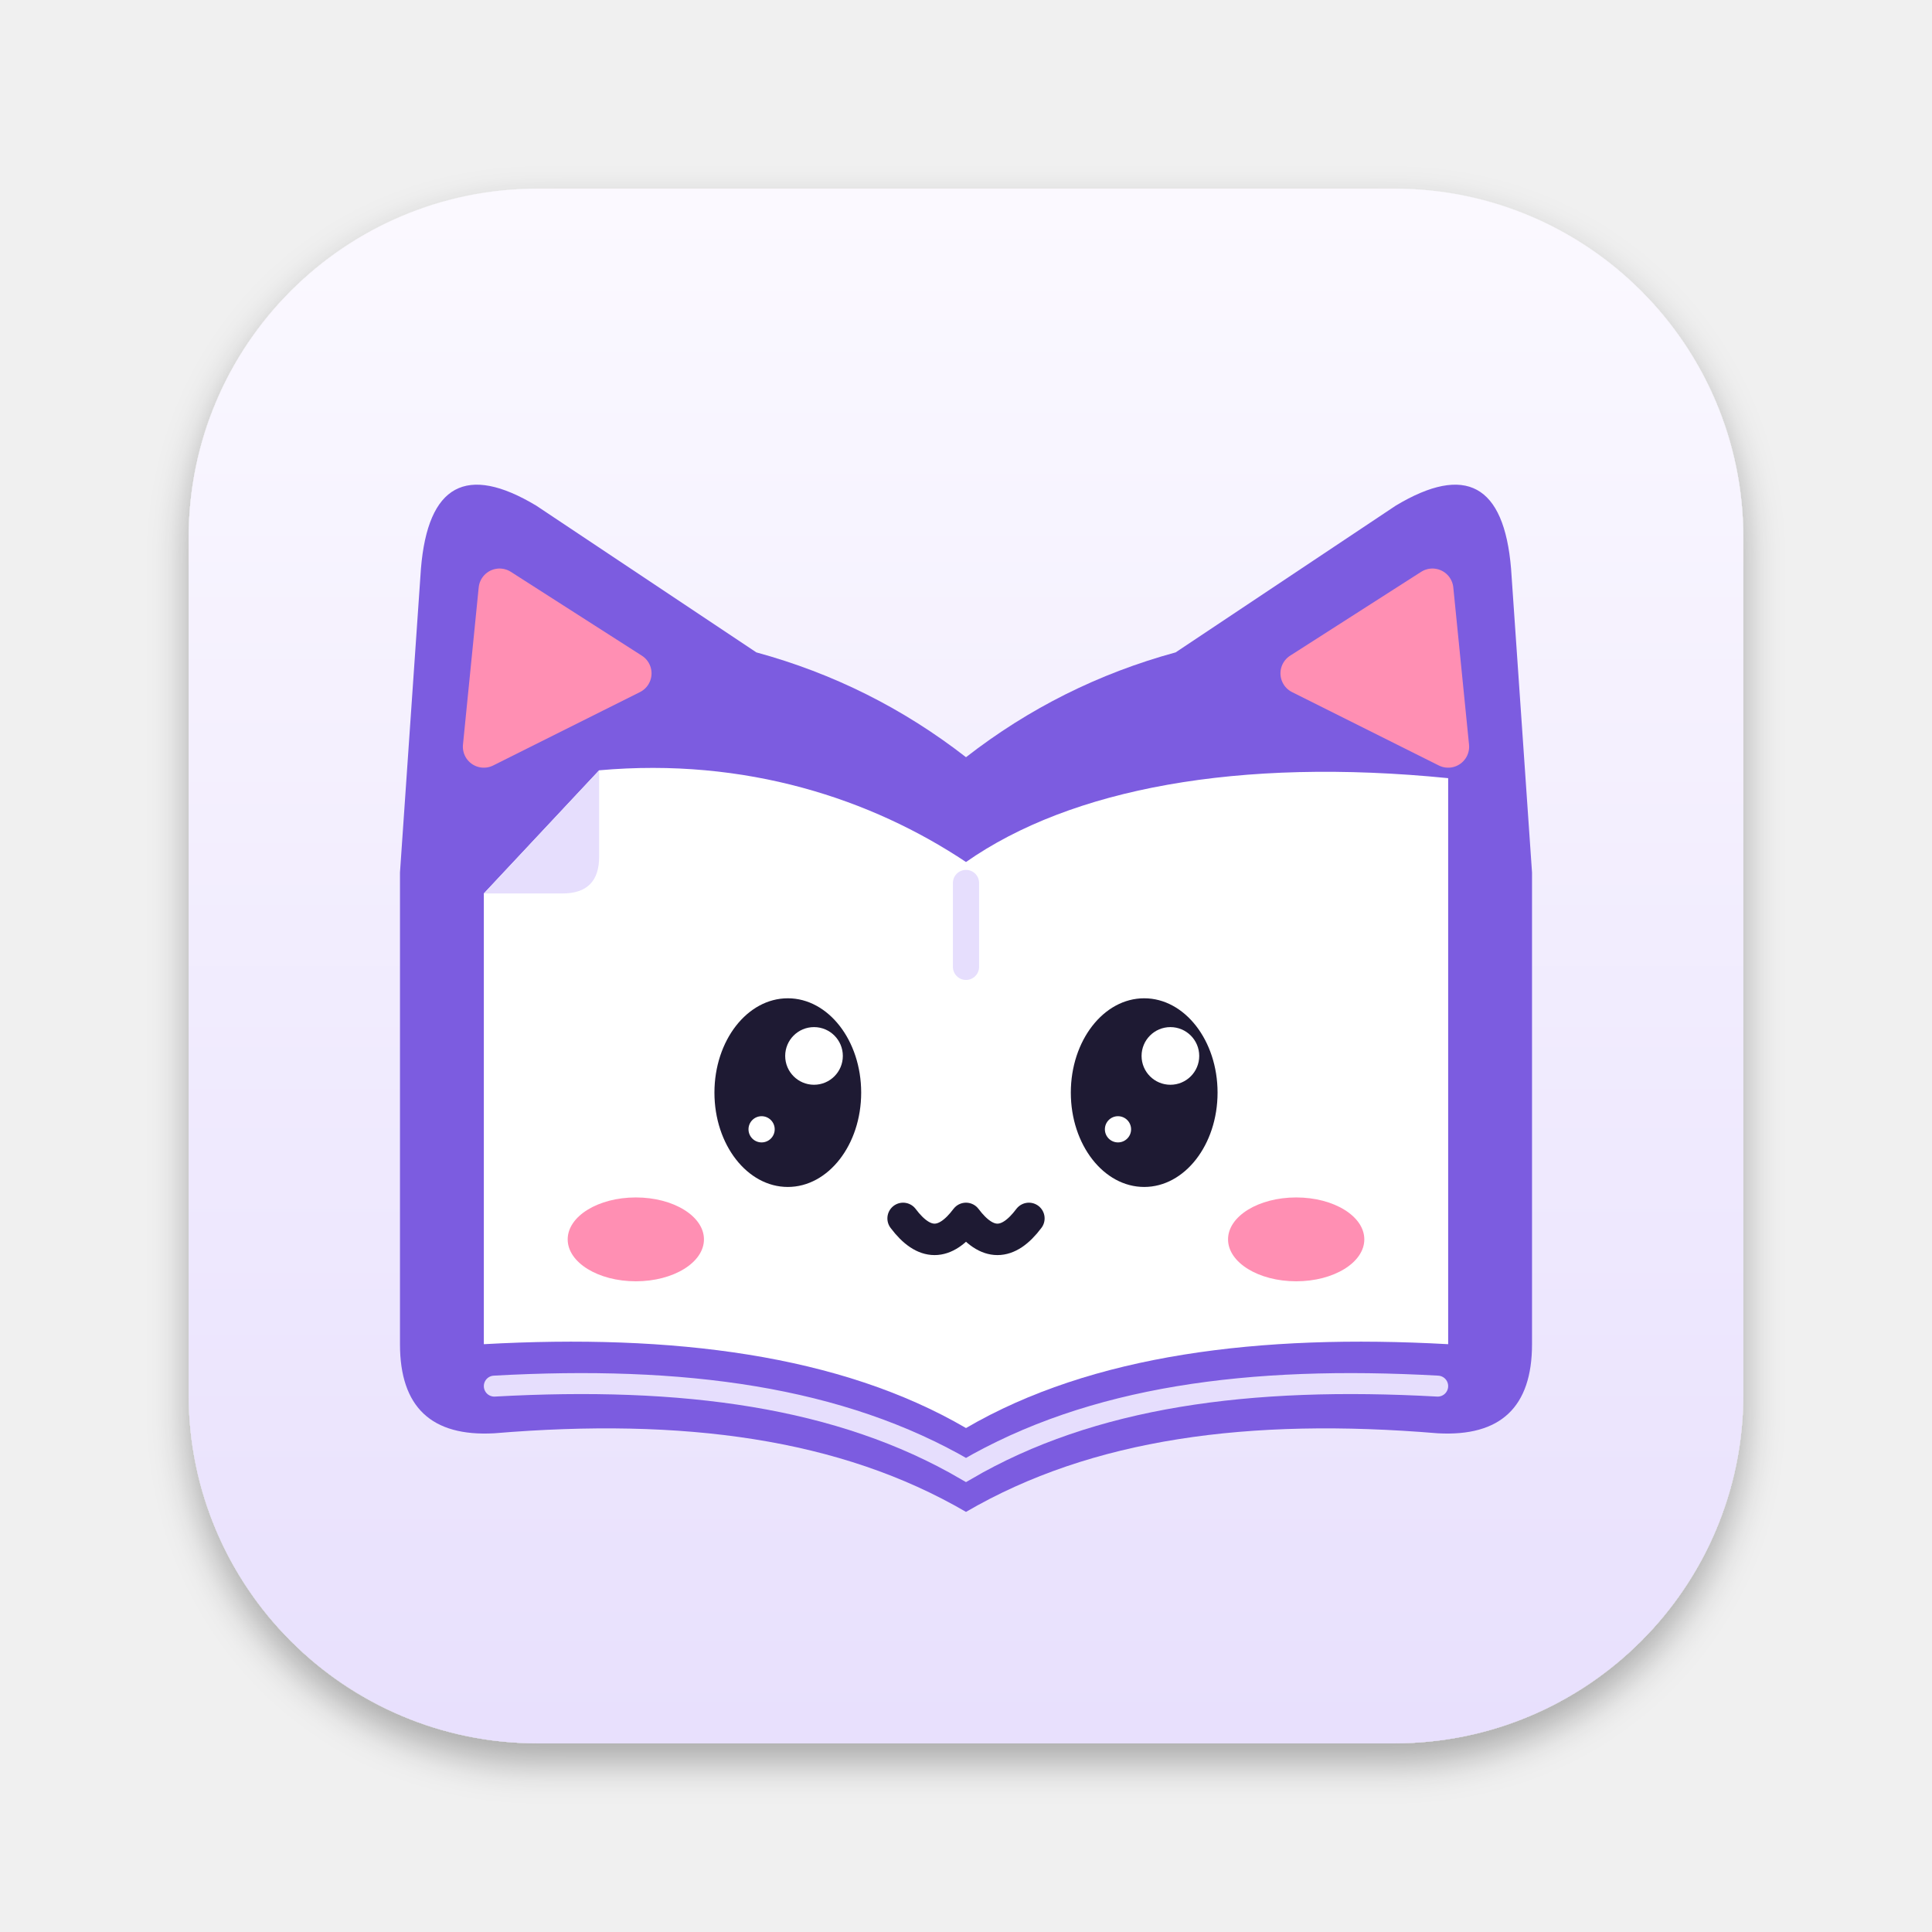
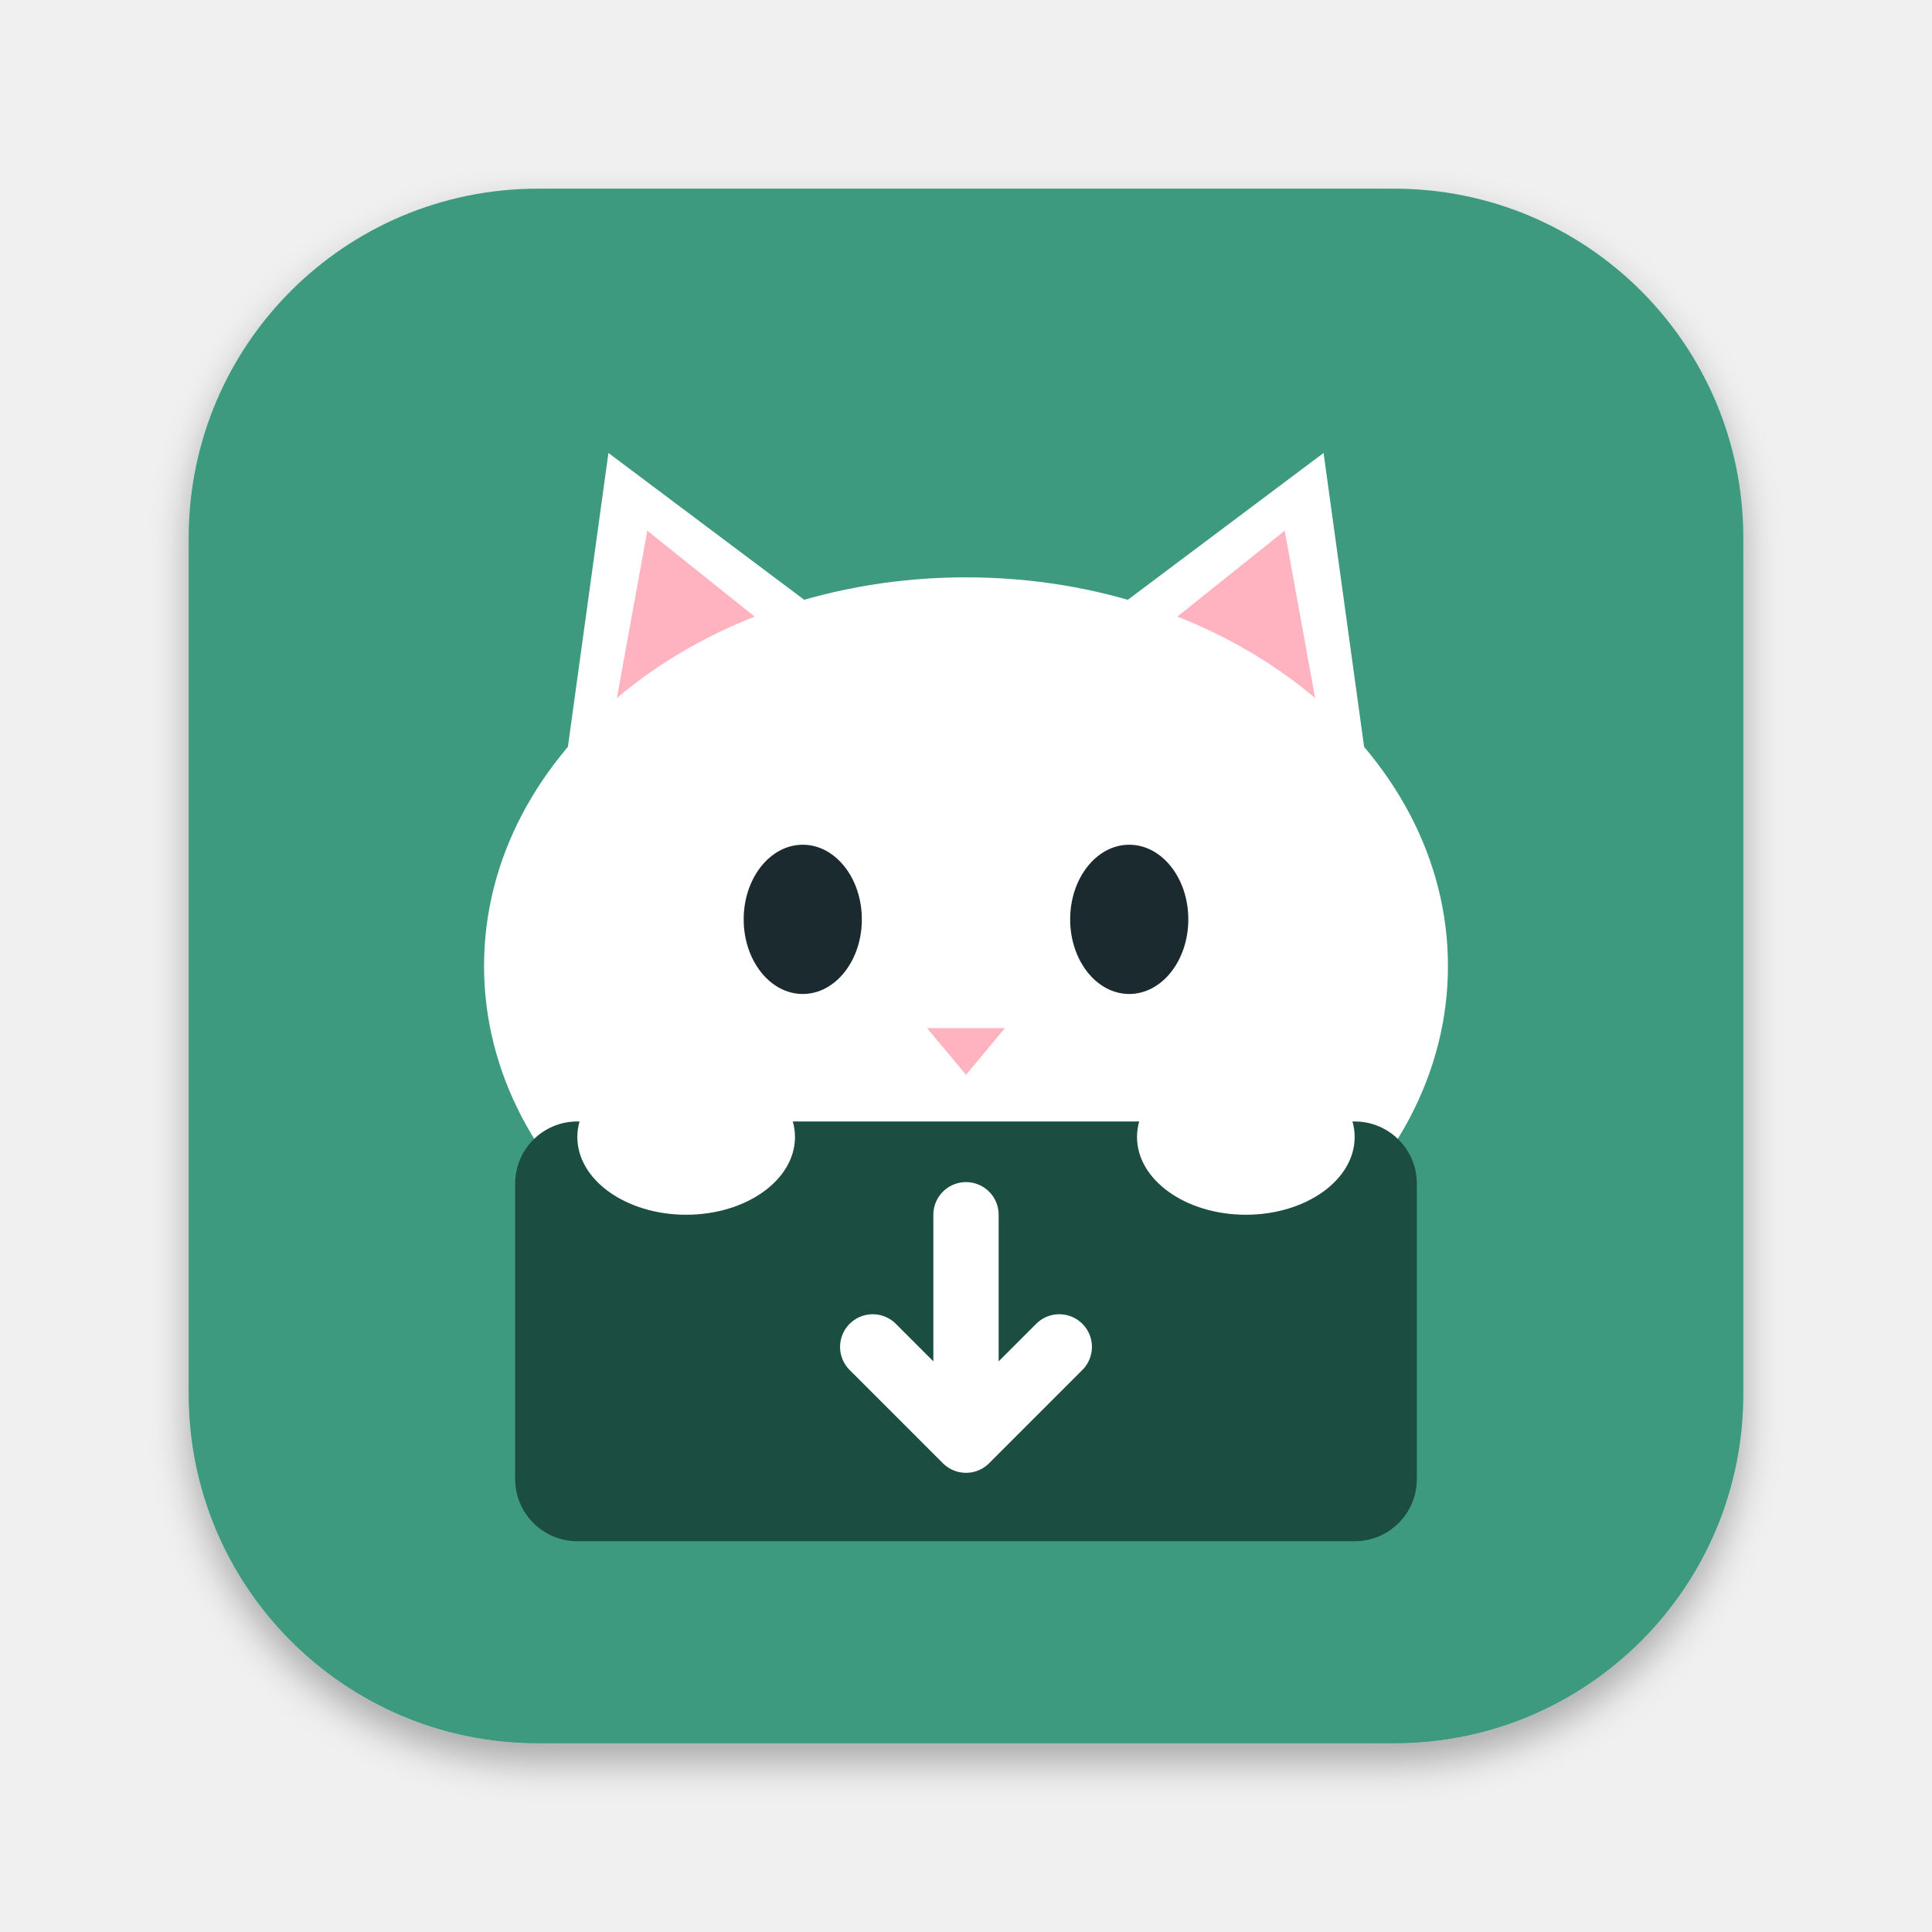
<svg xmlns="http://www.w3.org/2000/svg" viewBox="0 0 1024 1024">
-   <defs>
-     <linearGradient id="t" x1="0" y1="0" x2="0" y2="1">
-       <stop offset="0" stop-color="#FBF9FF" />
-       <stop offset="1" stop-color="#E8E0FD" />
-     </linearGradient>
-   </defs>
  <defs>
    <filter id="sh" x="-20%" y="-20%" width="140%" height="140%">
      <feGaussianBlur in="SourceAlpha" stdDeviation="10" />
      <feOffset dy="10" />
      <feComponentTransfer>
        <feFuncA type="linear" slope="0.3" />
      </feComponentTransfer>
      <feMerge>
        <feMergeNode />
        <feMergeNode in="SourceGraphic" />
      </feMerge>
    </filter>
  </defs>
-   <rect x="100" y="100" width="824" height="824" rx="185" fill="url(#t)" filter="url(#sh)" />
-   <g transform="translate(512 518) scale(2.7778) translate(-128 -124)">
-     <path fill="#7C5CE0" d="M20 104V194Q20 212 38 211C74 208 104 212 128 226C152 212 182 208 218 211Q236 212 236 194V104L232 46Q230 22 210 34L168 62Q146 68 128 82Q110 68 88 62L46 34Q26 22 24 46Z" />
-     <path fill="#FF8FB3" stroke="#FF8FB3" stroke-width="8" stroke-linejoin="round" d="M217 50L220 80L192 66ZM39 50L36 80L64 66Z" />
-     <path fill="none" stroke="#E6DEFD" stroke-width="4" stroke-linecap="round" d="M38 202C74 200 104 204 128 218C152 204 182 200 218 202" />
-     <path fill="#FFFFFF" d="M128 102C148 88 180 82 220 86V194C184 192 152 196 128 210C104 196 72 192 36 194V108L58 84.5C86 82 110 90 128 102Z" />
-     <path fill="#E6DEFD" d="M36 108L58 84.5V101Q58 108 51 108Z" />
-     <path stroke="#E6DEFD" stroke-width="5" stroke-linecap="round" d="M128 106V122" />
-     <g fill="#1E1A33">
-       <ellipse cx="94" cy="146" rx="14" ry="18" />
-       <ellipse cx="162" cy="146" rx="14" ry="18" />
+   <rect x="100" y="100" width="824" height="824" rx="185" fill="#3E9A7E" filter="url(#sh)" />
+   <g transform="translate(100 100) scale(8.24)">
+     <path fill="#FFFFFF" d="M23 46L27 17L47 32ZM77 46L73 17L53 32Z" />
+     <path fill="#FFB3C1" d="M27.5 33L29.5 22L37 28ZM72.5 33L70.5 22L63 28Z" />
+     <ellipse cx="50" cy="50" rx="31" ry="25" fill="#FFFFFF" />
+     <g fill="#1B2A2E">
+       <ellipse cx="39.5" cy="47" rx="3.8" ry="4.8" />
+       <ellipse cx="60.5" cy="47" rx="3.8" ry="4.8" />
    </g>
+     <path fill="#FFB3C1" d="M47.5 54H52.5L50 57Z" />
+     <rect x="21" y="60" width="58" height="27" rx="4" fill="#1B4D40" />
+     <path fill="none" stroke="#FFFFFF" stroke-width="4.2" stroke-linecap="round" stroke-linejoin="round" d="M50 66V80M44 74.5L50 80.5L56 74.5" />
    <g fill="#FFFFFF">
-       <circle cx="99" cy="139" r="5.5" />
-       <circle cx="167" cy="139" r="5.5" />
-       <circle cx="89" cy="153" r="2.5" />
-       <circle cx="157" cy="153" r="2.5" />
-     </g>
-     <path fill="none" stroke="#1E1A33" stroke-width="6" stroke-linecap="round" stroke-linejoin="round" d="M116 170q6 8 12 0q6 8 12 0" />
-     <g fill="#FF8FB3">
-       <ellipse cx="65" cy="174" rx="13" ry="8" />
-       <ellipse cx="191" cy="174" rx="13" ry="8" />
+       <ellipse cx="32" cy="61" rx="7" ry="5" />
+       <ellipse cx="68" cy="61" rx="7" ry="5" />
    </g>
  </g>
</svg>
